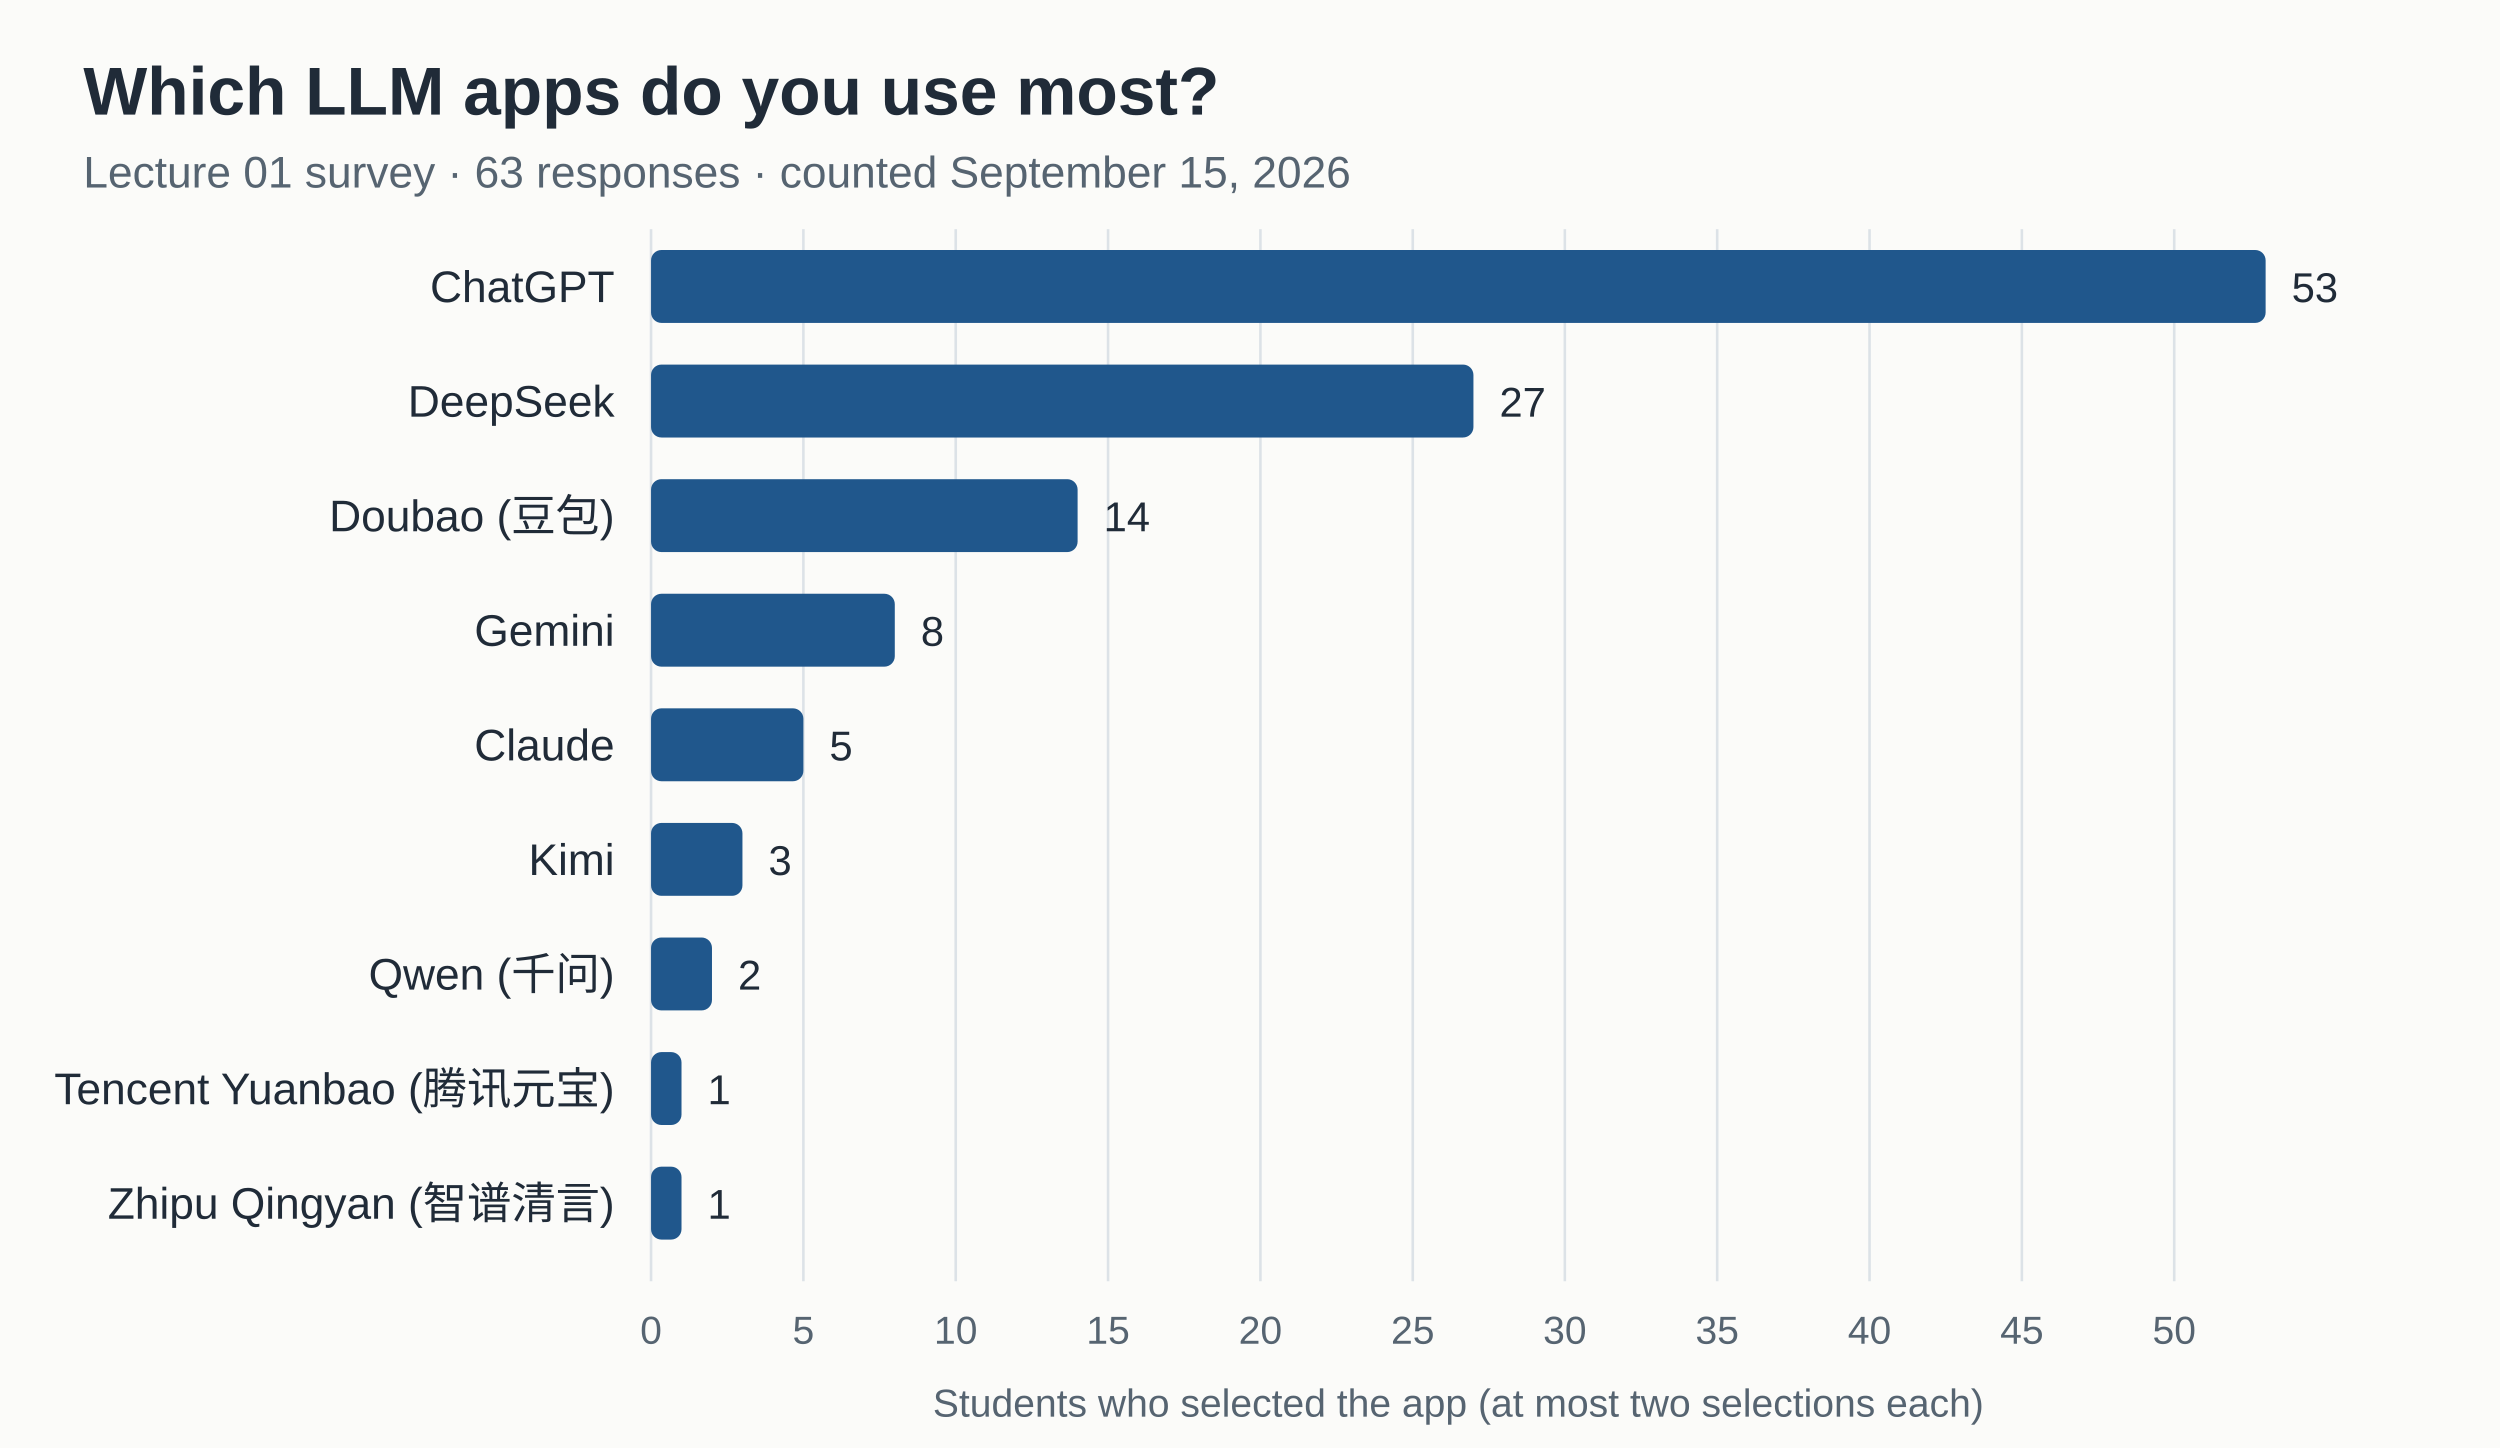
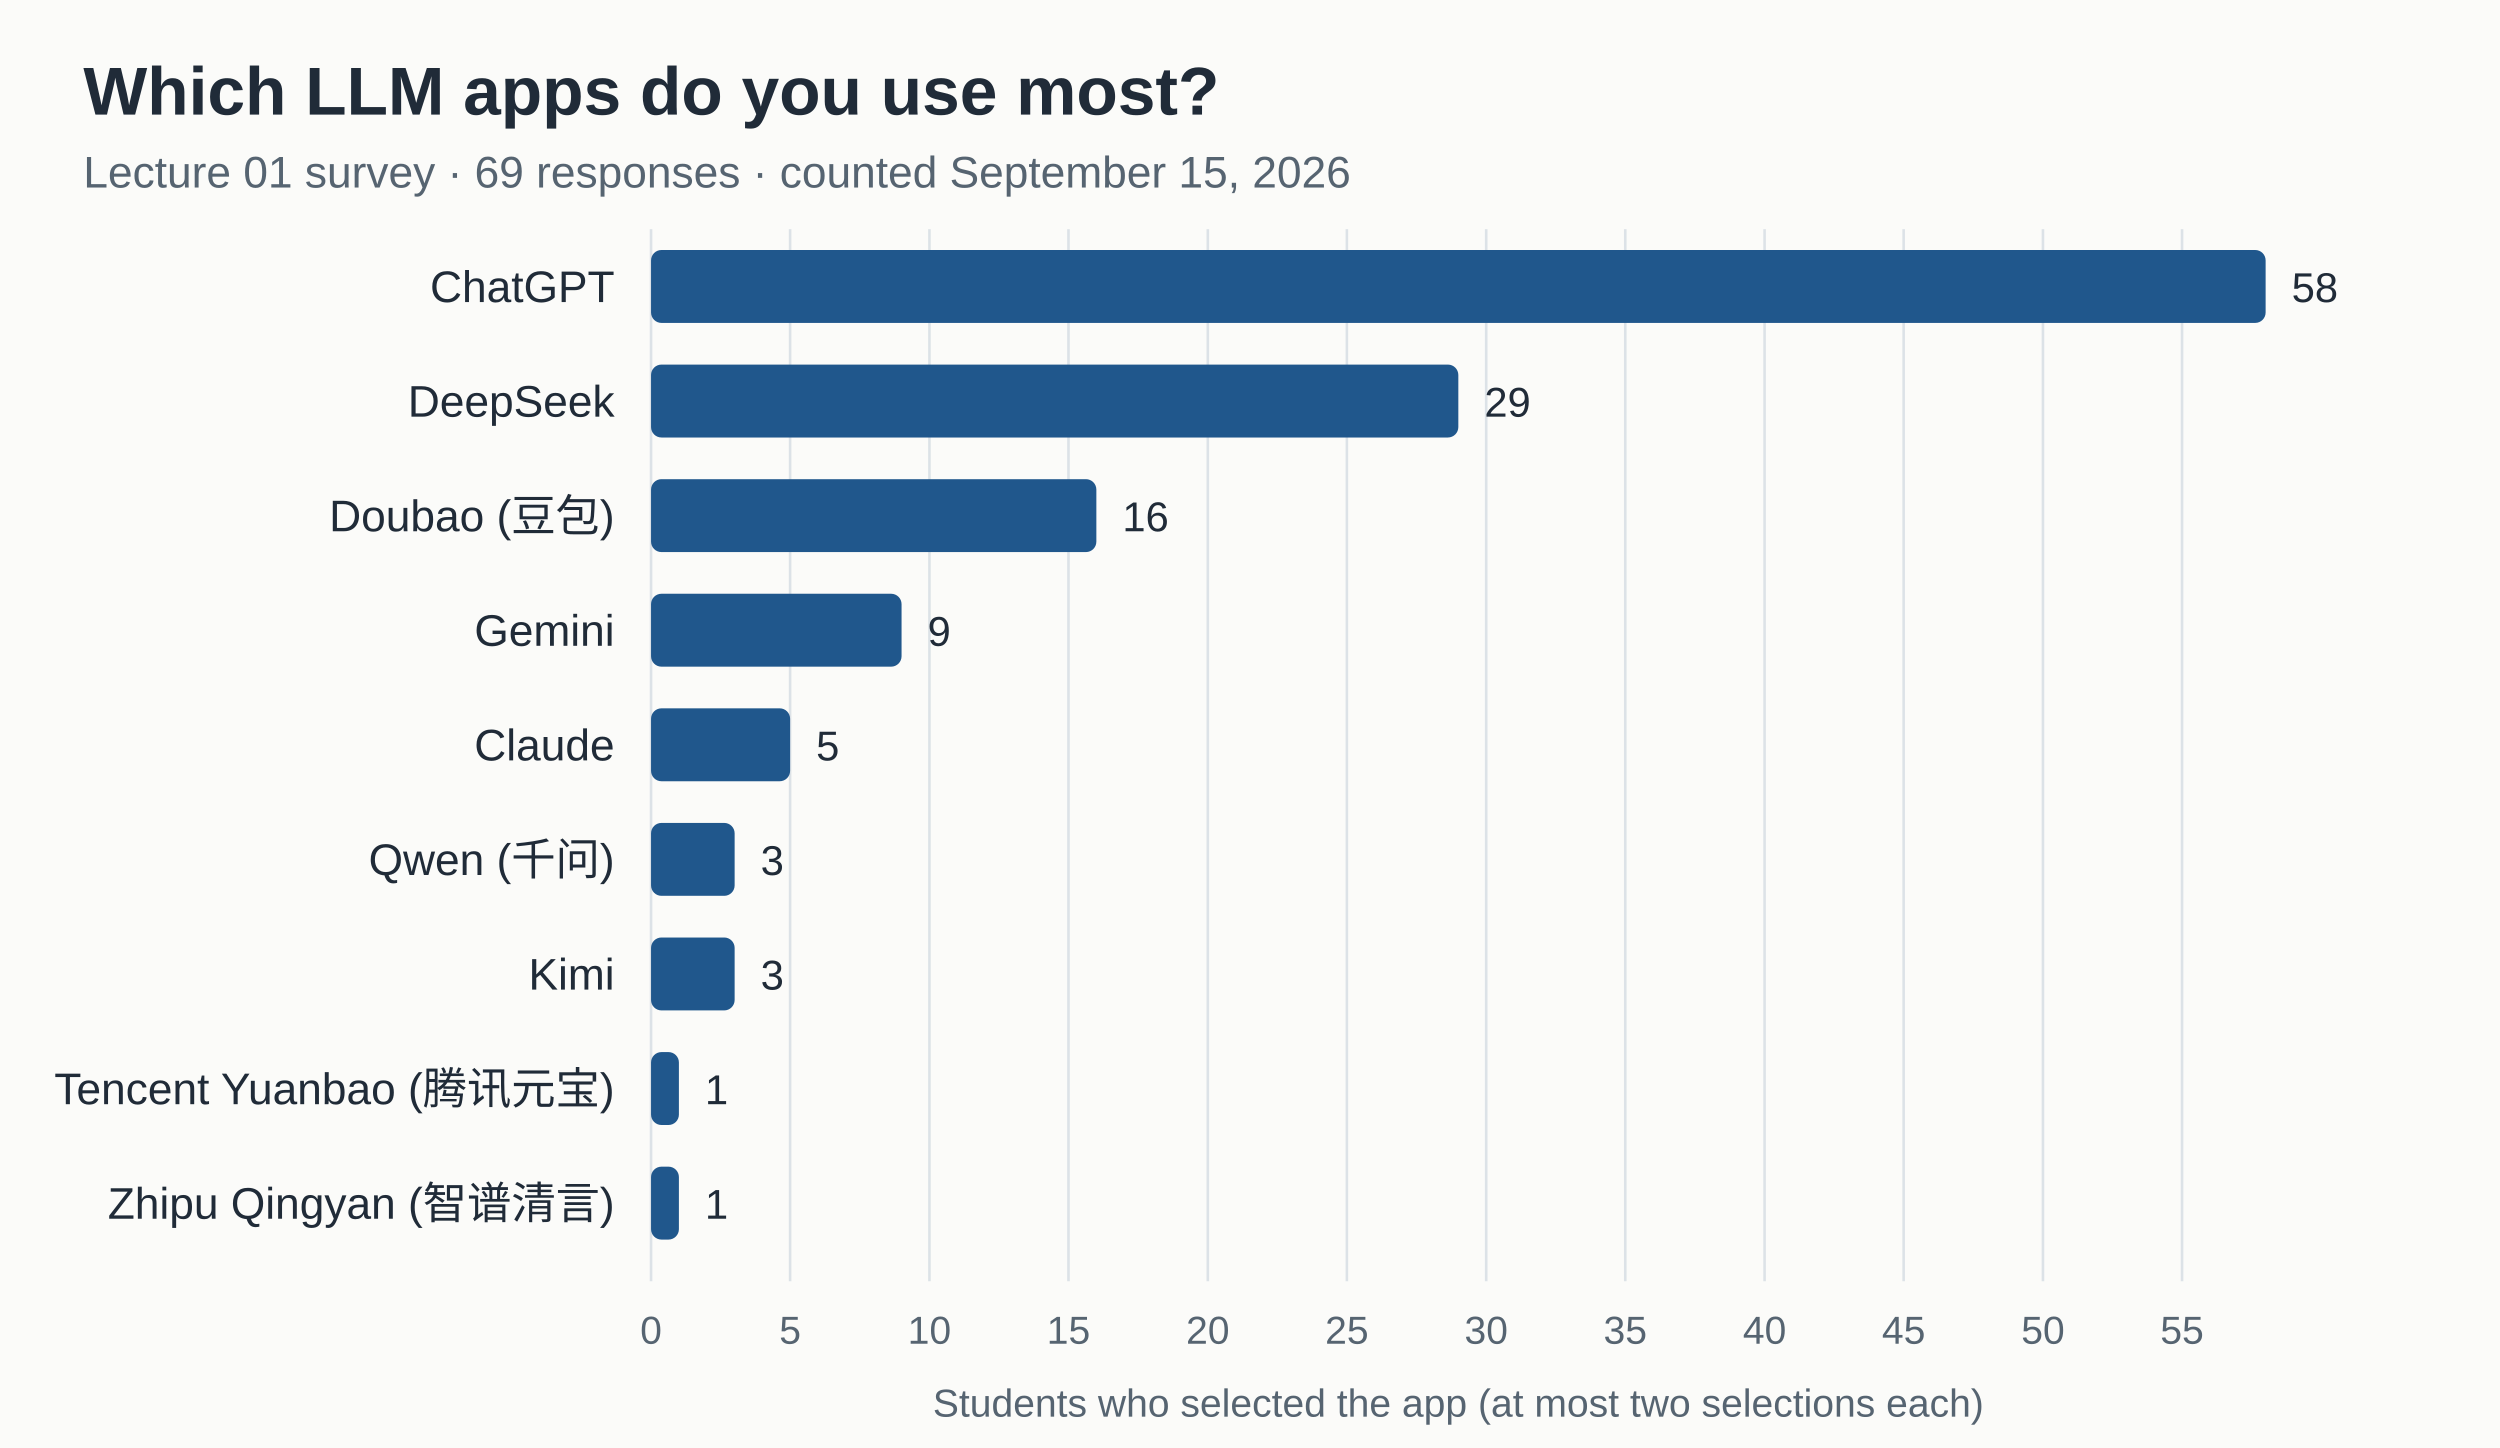
<svg xmlns="http://www.w3.org/2000/svg" width="960" height="556" viewBox="0 0 960 556" role="img" aria-labelledby="chart-title chart-desc" font-family="Arial, Helvetica Neue, PingFang SC, Microsoft YaHei, sans-serif">
  <rect width="960" height="556" fill="#fbfbf9" />
  <text x="32" y="44" font-size="26" font-weight="700" fill="#202b38">Which LLM apps do you use most?</text>
-   <text x="32" y="72" font-size="17" fill="#566471">Lecture 01 survey · 63 responses · counted September 15, 2026</text>
+   <text x="32" y="72" font-size="17" fill="#566471">Lecture 01 survey · 69 responses · counted September 15, 2026</text>
  <line x1="250.0" y1="88" x2="250.0" y2="492" stroke="#dce2e7" stroke-width="1" />
  <text x="250.0" y="516" font-size="15" fill="#566471" text-anchor="middle">0</text>
-   <line x1="308.5" y1="88" x2="308.5" y2="492" stroke="#dce2e7" stroke-width="1" />
-   <text x="308.5" y="516" font-size="15" fill="#566471" text-anchor="middle">5</text>
-   <line x1="367.0" y1="88" x2="367.0" y2="492" stroke="#dce2e7" stroke-width="1" />
-   <text x="367.0" y="516" font-size="15" fill="#566471" text-anchor="middle">10</text>
-   <line x1="425.5" y1="88" x2="425.5" y2="492" stroke="#dce2e7" stroke-width="1" />
-   <text x="425.5" y="516" font-size="15" fill="#566471" text-anchor="middle">15</text>
-   <line x1="484.0" y1="88" x2="484.0" y2="492" stroke="#dce2e7" stroke-width="1" />
-   <text x="484.0" y="516" font-size="15" fill="#566471" text-anchor="middle">20</text>
-   <line x1="542.5" y1="88" x2="542.5" y2="492" stroke="#dce2e7" stroke-width="1" />
-   <text x="542.5" y="516" font-size="15" fill="#566471" text-anchor="middle">25</text>
-   <line x1="600.9" y1="88" x2="600.9" y2="492" stroke="#dce2e7" stroke-width="1" />
-   <text x="600.9" y="516" font-size="15" fill="#566471" text-anchor="middle">30</text>
-   <line x1="659.4" y1="88" x2="659.4" y2="492" stroke="#dce2e7" stroke-width="1" />
-   <text x="659.4" y="516" font-size="15" fill="#566471" text-anchor="middle">35</text>
-   <line x1="717.9" y1="88" x2="717.9" y2="492" stroke="#dce2e7" stroke-width="1" />
-   <text x="717.9" y="516" font-size="15" fill="#566471" text-anchor="middle">40</text>
-   <line x1="776.4" y1="88" x2="776.4" y2="492" stroke="#dce2e7" stroke-width="1" />
-   <text x="776.4" y="516" font-size="15" fill="#566471" text-anchor="middle">45</text>
-   <line x1="834.9" y1="88" x2="834.9" y2="492" stroke="#dce2e7" stroke-width="1" />
-   <text x="834.9" y="516" font-size="15" fill="#566471" text-anchor="middle">50</text>
+   <line x1="303.4" y1="88" x2="303.4" y2="492" stroke="#dce2e7" stroke-width="1" />
+   <text x="303.4" y="516" font-size="15" fill="#566471" text-anchor="middle">5</text>
+   <line x1="356.9" y1="88" x2="356.9" y2="492" stroke="#dce2e7" stroke-width="1" />
+   <text x="356.9" y="516" font-size="15" fill="#566471" text-anchor="middle">10</text>
+   <line x1="410.3" y1="88" x2="410.3" y2="492" stroke="#dce2e7" stroke-width="1" />
+   <text x="410.3" y="516" font-size="15" fill="#566471" text-anchor="middle">15</text>
+   <line x1="463.8" y1="88" x2="463.8" y2="492" stroke="#dce2e7" stroke-width="1" />
+   <text x="463.8" y="516" font-size="15" fill="#566471" text-anchor="middle">20</text>
+   <line x1="517.2" y1="88" x2="517.2" y2="492" stroke="#dce2e7" stroke-width="1" />
+   <text x="517.2" y="516" font-size="15" fill="#566471" text-anchor="middle">25</text>
+   <line x1="570.7" y1="88" x2="570.7" y2="492" stroke="#dce2e7" stroke-width="1" />
+   <text x="570.7" y="516" font-size="15" fill="#566471" text-anchor="middle">30</text>
+   <line x1="624.1" y1="88" x2="624.1" y2="492" stroke="#dce2e7" stroke-width="1" />
+   <text x="624.1" y="516" font-size="15" fill="#566471" text-anchor="middle">35</text>
+   <line x1="677.6" y1="88" x2="677.6" y2="492" stroke="#dce2e7" stroke-width="1" />
+   <text x="677.6" y="516" font-size="15" fill="#566471" text-anchor="middle">40</text>
+   <line x1="731.0" y1="88" x2="731.0" y2="492" stroke="#dce2e7" stroke-width="1" />
+   <text x="731.0" y="516" font-size="15" fill="#566471" text-anchor="middle">45</text>
+   <line x1="784.5" y1="88" x2="784.5" y2="492" stroke="#dce2e7" stroke-width="1" />
+   <text x="784.5" y="516" font-size="15" fill="#566471" text-anchor="middle">50</text>
+   <line x1="837.9" y1="88" x2="837.9" y2="492" stroke="#dce2e7" stroke-width="1" />
+   <text x="837.9" y="516" font-size="15" fill="#566471" text-anchor="middle">55</text>
  <text x="236" y="116.0" font-size="17" fill="#202b38" text-anchor="end">ChatGPT</text>
  <rect x="250" y="96" width="620.0" height="28" rx="4" fill="#20578c" />
-   <text x="880.0" y="116.0" font-size="16" fill="#202b38">53</text>
+   <text x="880.0" y="116.0" font-size="16" fill="#202b38">58</text>
  <text x="236" y="160.0" font-size="17" fill="#202b38" text-anchor="end">DeepSeek</text>
-   <rect x="250" y="140" width="315.8" height="28" rx="4" fill="#20578c" />
-   <text x="575.8" y="160.0" font-size="16" fill="#202b38">27</text>
+   <rect x="250" y="140" width="310.0" height="28" rx="4" fill="#20578c" />
+   <text x="570.0" y="160.0" font-size="16" fill="#202b38">29</text>
  <text x="236" y="204.0" font-size="17" fill="#202b38" text-anchor="end">Doubao (豆包)</text>
-   <rect x="250" y="184" width="163.8" height="28" rx="4" fill="#20578c" />
-   <text x="423.8" y="204.0" font-size="16" fill="#202b38">14</text>
+   <rect x="250" y="184" width="171.0" height="28" rx="4" fill="#20578c" />
+   <text x="431.0" y="204.0" font-size="16" fill="#202b38">16</text>
  <text x="236" y="248.0" font-size="17" fill="#202b38" text-anchor="end">Gemini</text>
-   <rect x="250" y="228" width="93.6" height="28" rx="4" fill="#20578c" />
-   <text x="353.6" y="248.0" font-size="16" fill="#202b38">8</text>
+   <rect x="250" y="228" width="96.2" height="28" rx="4" fill="#20578c" />
+   <text x="356.2" y="248.0" font-size="16" fill="#202b38">9</text>
  <text x="236" y="292.0" font-size="17" fill="#202b38" text-anchor="end">Claude</text>
-   <rect x="250" y="272" width="58.5" height="28" rx="4" fill="#20578c" />
-   <text x="318.5" y="292.0" font-size="16" fill="#202b38">5</text>
-   <text x="236" y="336.0" font-size="17" fill="#202b38" text-anchor="end">Kimi</text>
-   <rect x="250" y="316" width="35.1" height="28" rx="4" fill="#20578c" />
-   <text x="295.1" y="336.0" font-size="16" fill="#202b38">3</text>
-   <text x="236" y="380.0" font-size="17" fill="#202b38" text-anchor="end">Qwen (千问)</text>
-   <rect x="250" y="360" width="23.4" height="28" rx="4" fill="#20578c" />
-   <text x="283.4" y="380.0" font-size="16" fill="#202b38">2</text>
+   <rect x="250" y="272" width="53.4" height="28" rx="4" fill="#20578c" />
+   <text x="313.4" y="292.0" font-size="16" fill="#202b38">5</text>
+   <text x="236" y="336.0" font-size="17" fill="#202b38" text-anchor="end">Qwen (千问)</text>
+   <rect x="250" y="316" width="32.1" height="28" rx="4" fill="#20578c" />
+   <text x="292.1" y="336.0" font-size="16" fill="#202b38">3</text>
+   <text x="236" y="380.0" font-size="17" fill="#202b38" text-anchor="end">Kimi</text>
+   <rect x="250" y="360" width="32.1" height="28" rx="4" fill="#20578c" />
+   <text x="292.1" y="380.0" font-size="16" fill="#202b38">3</text>
  <text x="236" y="424.0" font-size="17" fill="#202b38" text-anchor="end">Tencent Yuanbao (腾讯元宝)</text>
-   <rect x="250" y="404" width="11.7" height="28" rx="4" fill="#20578c" />
-   <text x="271.7" y="424.0" font-size="16" fill="#202b38">1</text>
+   <rect x="250" y="404" width="10.7" height="28" rx="4" fill="#20578c" />
+   <text x="270.7" y="424.0" font-size="16" fill="#202b38">1</text>
  <text x="236" y="468.0" font-size="17" fill="#202b38" text-anchor="end">Zhipu Qingyan (智谱清言)</text>
-   <rect x="250" y="448" width="11.7" height="28" rx="4" fill="#20578c" />
-   <text x="271.7" y="468.0" font-size="16" fill="#202b38">1</text>
+   <rect x="250" y="448" width="10.7" height="28" rx="4" fill="#20578c" />
+   <text x="270.7" y="468.0" font-size="16" fill="#202b38">1</text>
  <text x="560.0" y="544" font-size="15" fill="#566471" text-anchor="middle">Students who selected the app (at most two selections each)</text>
</svg>
